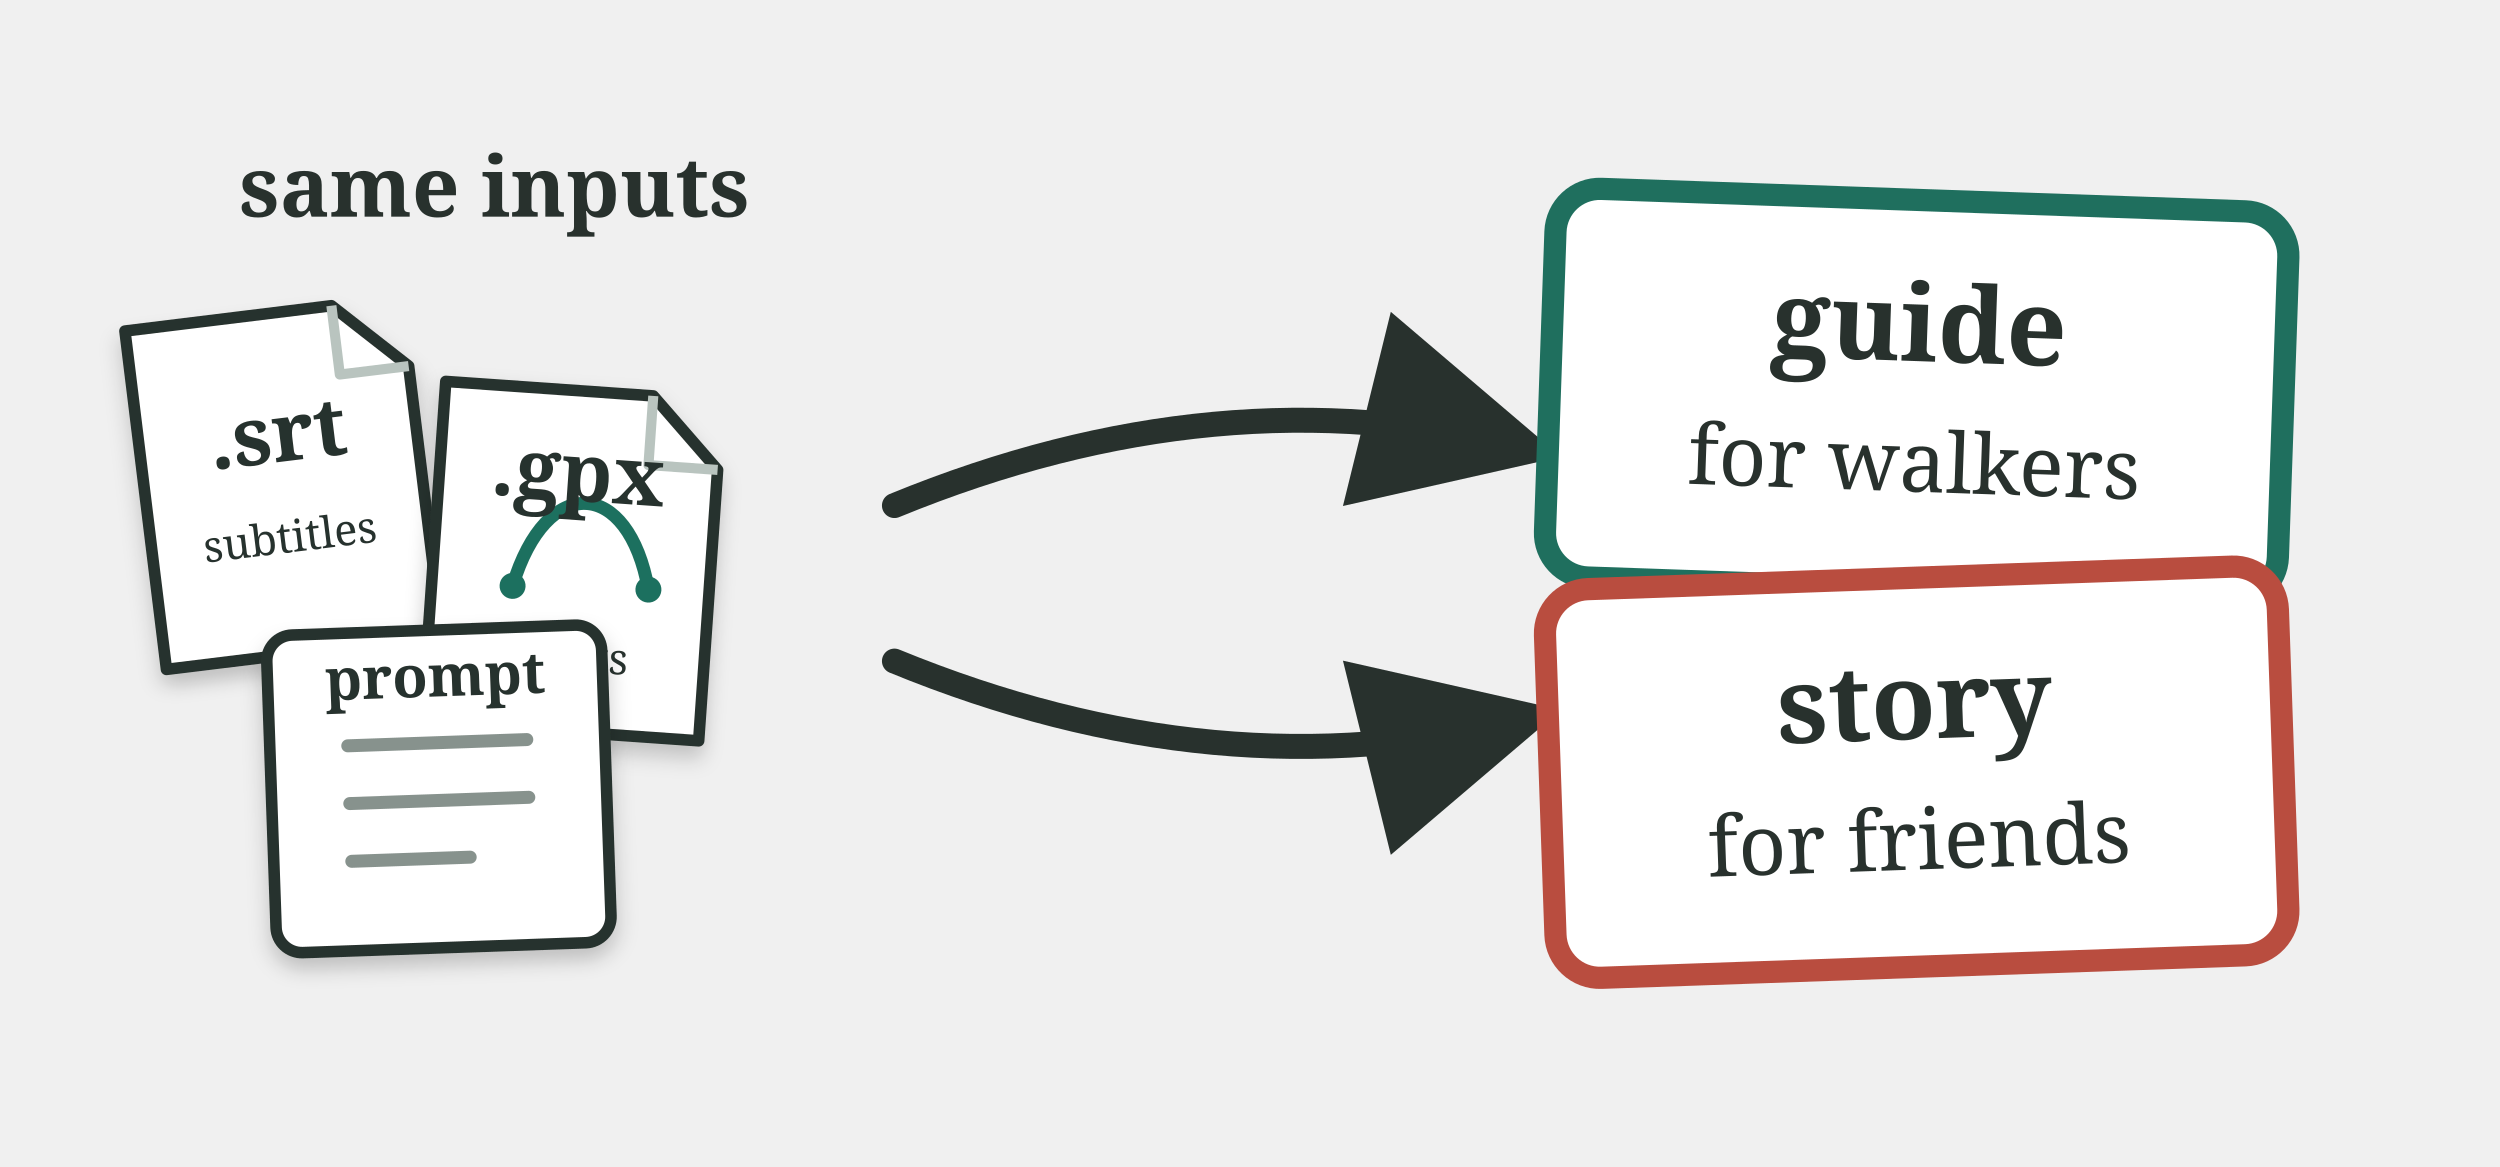
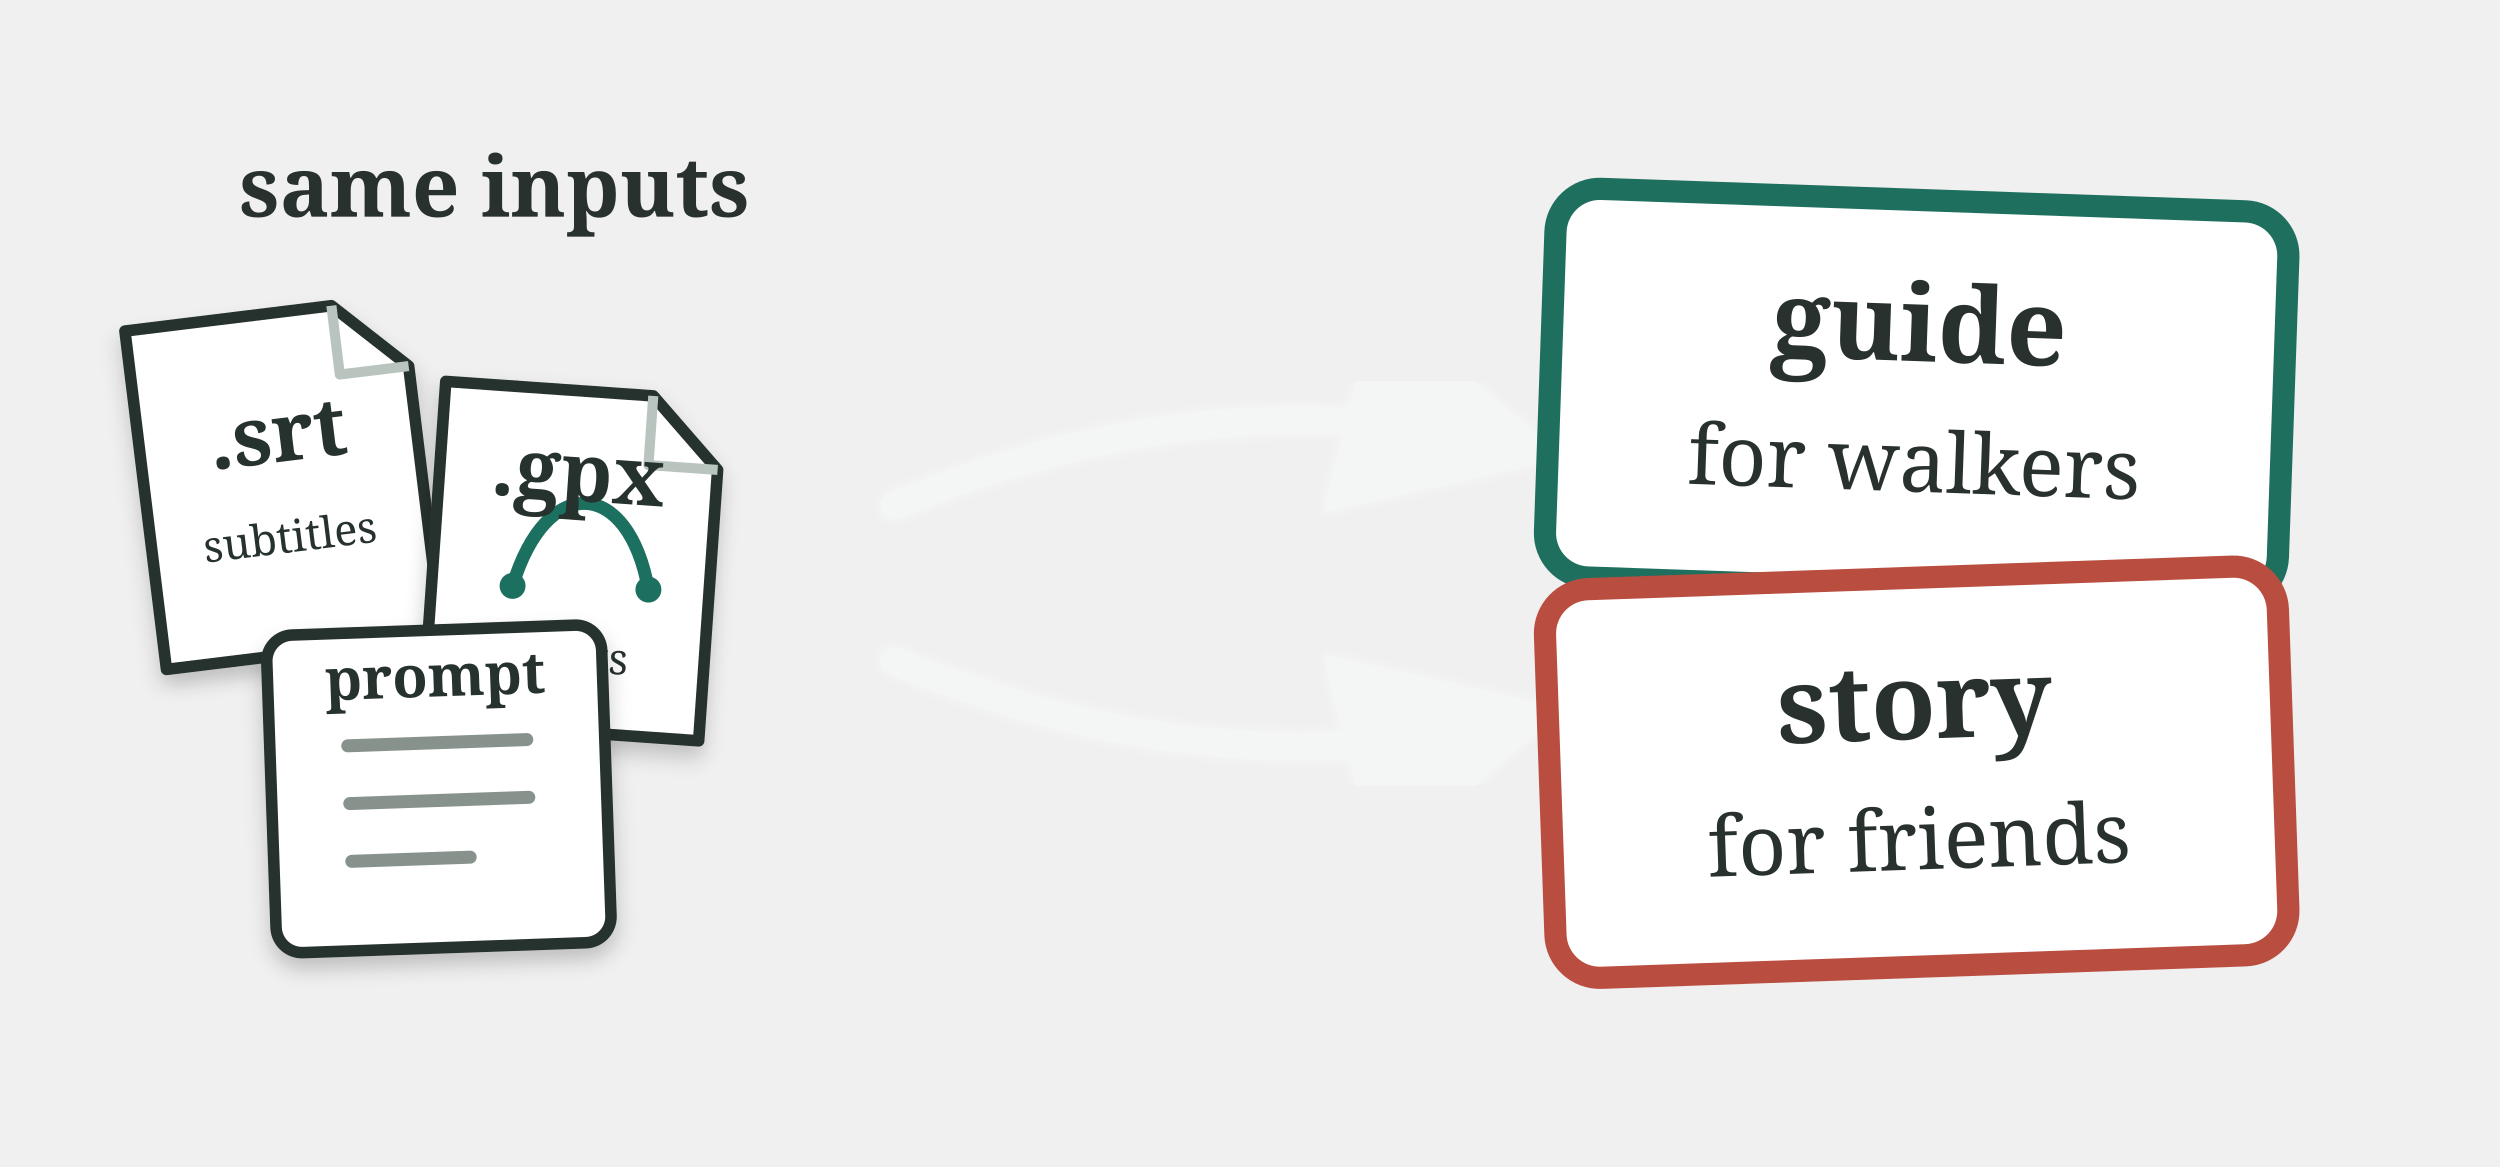
<svg xmlns="http://www.w3.org/2000/svg" viewBox="0 0 900 420" role="img" aria-labelledby="title desc">
  <defs>
    <filter id="shadow" x="-10%" y="-10%" width="120%" height="130%">
      <feDropShadow dx="0" dy="8" stdDeviation="7" flood-color="#000" flood-opacity="0.2" />
    </filter>
+     <filter id="arrow-glow" x="-12%" y="-12%" width="124%" height="124%">
+       <feDropShadow dx="0" dy="0" stdDeviation="2.2" flood-color="#ffffff" flood-opacity="0.42" />
+     </filter>
    <marker id="arrow" viewBox="0 0 10 10" refX="8" refY="5" markerWidth="8" markerHeight="8" orient="auto-start-reverse">
-       <path d="M0 0 10 5 0 10z" fill="#28312d" />
+       <path d="M0 0 10 5 0 10z" fill="#f3f6f5" />
    </marker>
  </defs>
-   <g fill="none" stroke="#28312d" stroke-width="9" stroke-linecap="round" marker-end="url(#arrow)">
+   <g fill="none" stroke="#f3f6f5" stroke-width="10" stroke-linecap="round" marker-end="url(#arrow)" filter="url(#arrow-glow)">
    <path d="M322 182C400 150 475 143 548 161" />
    <path d="M322 238C400 270 475 277 548 259" />
  </g>
  <g font-family="Georgia, serif" fill="#28312d" text-anchor="middle">
    <g transform="translate(178 210)">
      <g transform="translate(-76 -36) rotate(-7) scale(0.52)" filter="url(#shadow)">
        <path d="M-96-118H48l48 48v188H-96z" fill="#fff" stroke="#28312d" stroke-width="8" stroke-linejoin="round" />
        <path d="M48-118v48h48" fill="none" stroke="#b9c4bf" stroke-width="7" stroke-linejoin="round" />
        <text y="-15" font-size="56" font-weight="700">.srt</text>
        <text y="48" font-size="30">subtitles</text>
      </g>
      <g transform="translate(28 -8) rotate(4) scale(0.52)" filter="url(#shadow)">
        <path d="M-96-118H48l48 48v188H-96z" fill="#fff" stroke="#28312d" stroke-width="8" stroke-linejoin="round" />
        <path d="M48-118v48h48" fill="none" stroke="#b9c4bf" stroke-width="7" stroke-linejoin="round" />
        <path d="M-40 20c18-80 75-80 94-4" fill="none" stroke="#1f6f5e" stroke-width="9" stroke-linecap="round" />
        <circle cx="-40" cy="20" r="9" fill="#1f6f5e" />
        <circle cx="54" cy="16" r="9" fill="#1f6f5e" />
        <text y="-42" font-size="56" font-weight="700">.gpx</text>
        <text y="76" font-size="30">tracks</text>
      </g>
      <g transform="translate(-20 74) rotate(-2) scale(0.52)" filter="url(#shadow)">
        <rect x="-116" y="-110" width="232" height="220" rx="18" fill="#fff" stroke="#28312d" stroke-width="8" />
        <path d="M-62-32h124M-62 8h124M-62 48h82" stroke="#87928d" stroke-width="9" stroke-linecap="round" />
        <text y="-64" font-size="40" font-weight="700">prompt</text>
      </g>
      <text y="-132" font-size="30" font-weight="700">same inputs</text>
    </g>
    <g transform="translate(690 142) rotate(2)">
      <rect x="-132" y="-70" width="264" height="140" rx="16" fill="#fff" stroke="#1f6f5e" stroke-width="8" />
      <text y="-12" font-size="38" font-weight="700">guide</text>
      <text y="35" font-size="30">for walkers</text>
    </g>
    <g transform="translate(690 278) rotate(-2)">
      <rect x="-132" y="-70" width="264" height="140" rx="16" fill="#fff" stroke="#b94d3f" stroke-width="8" />
      <text y="-12" font-size="38" font-weight="700">story</text>
      <text y="35" font-size="30">for friends</text>
    </g>
  </g>
</svg>
